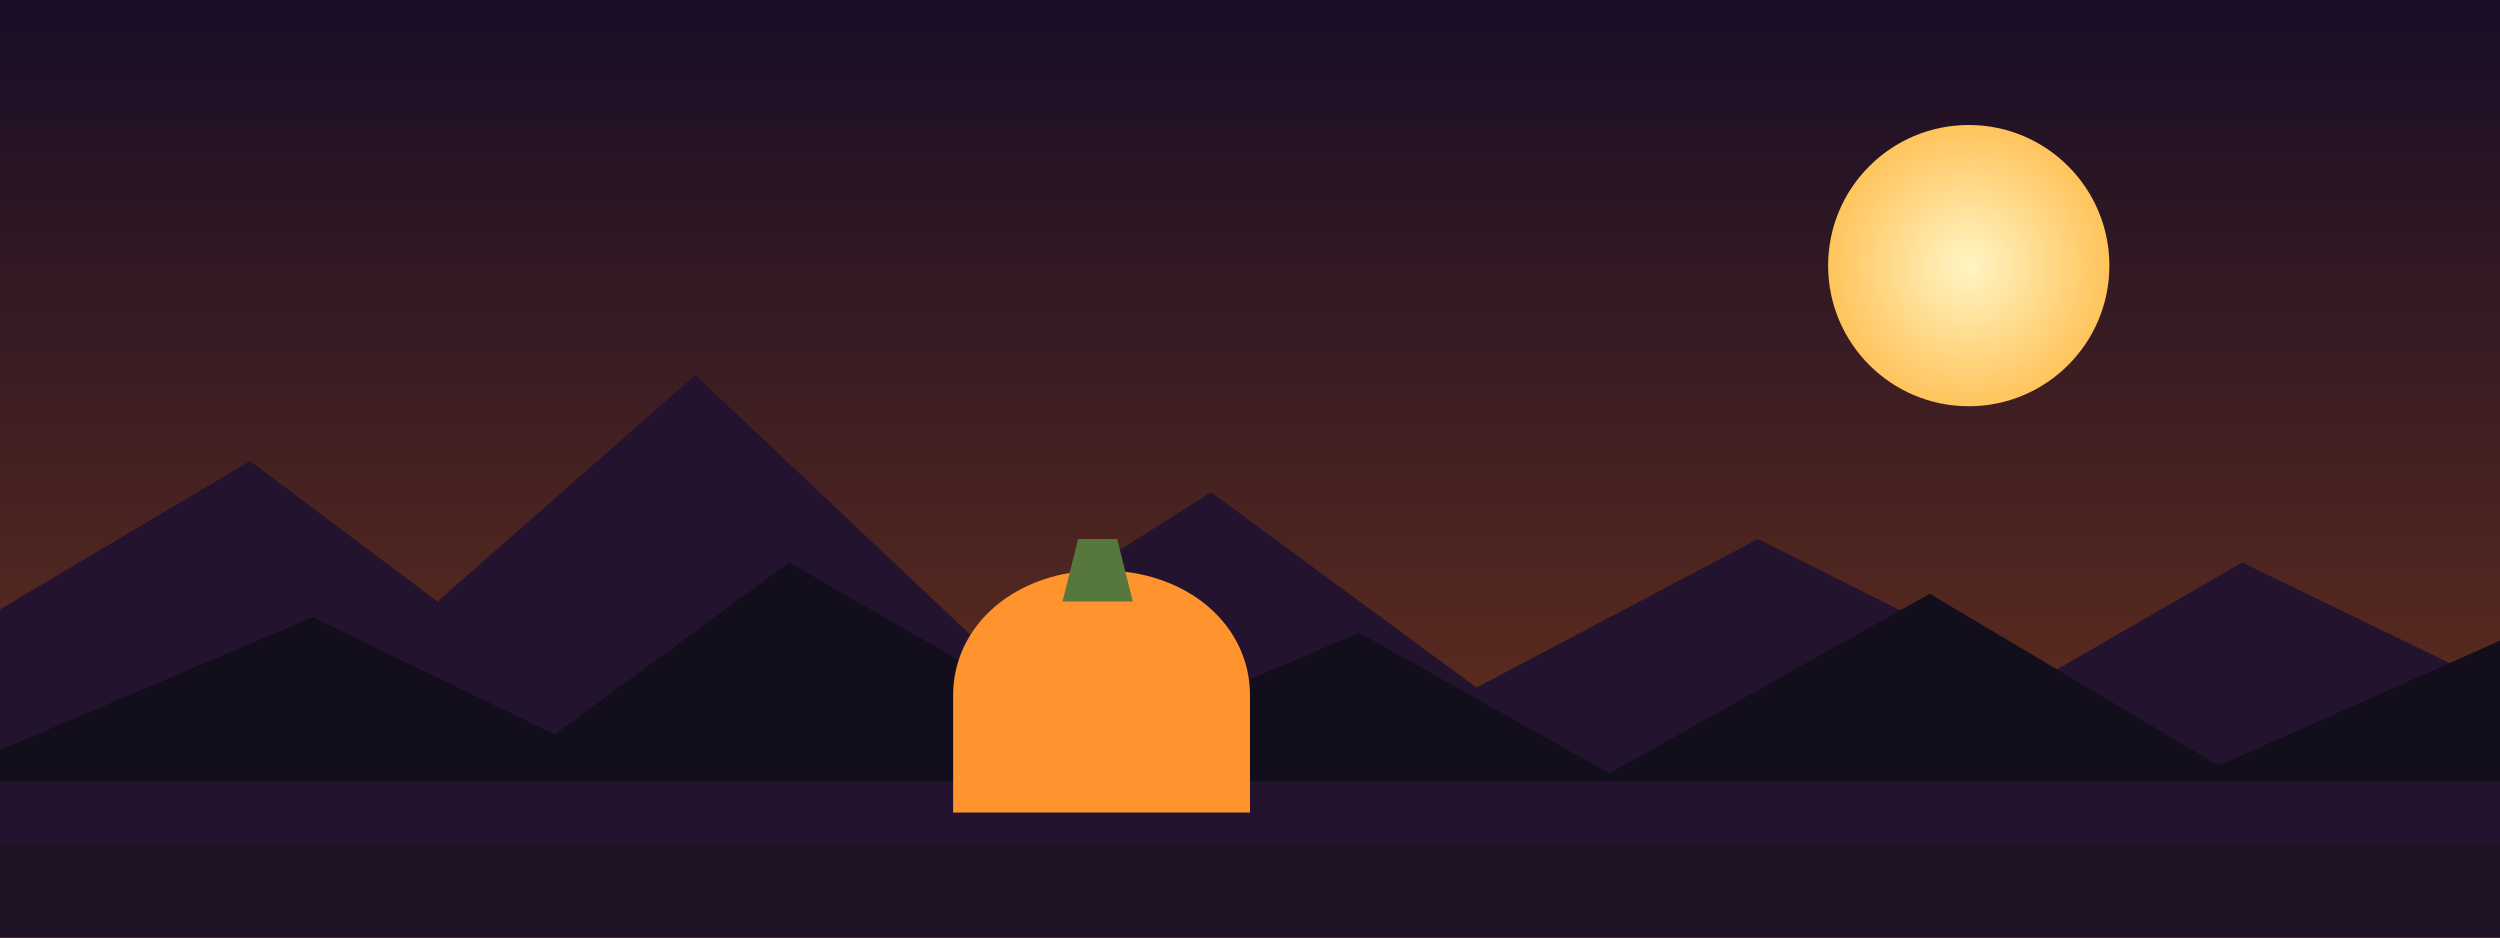
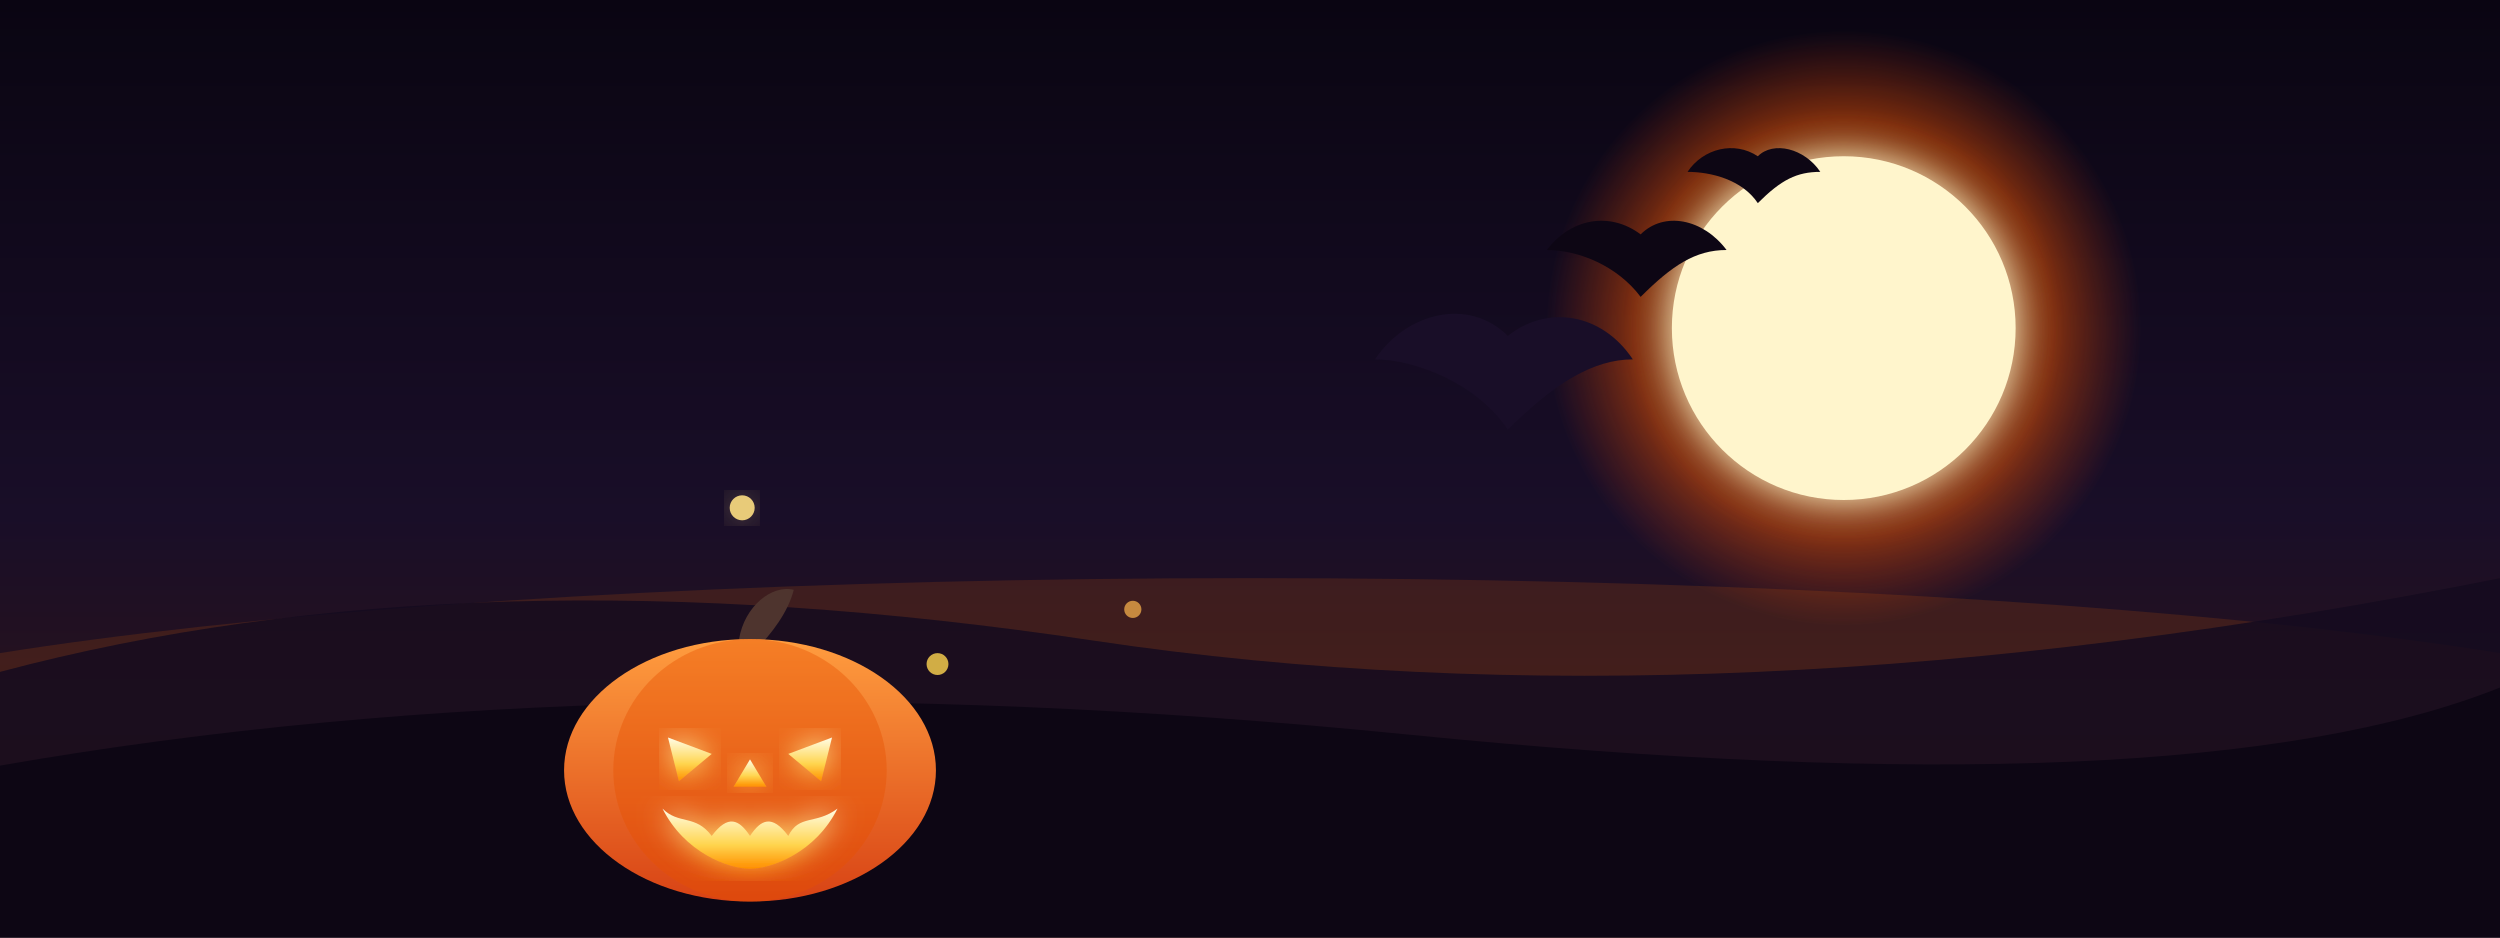
- <svg xmlns="http://www.w3.org/2000/svg" viewBox="0 0 320 120">
+ <svg xmlns="http://www.w3.org/2000/svg" viewBox="0 0 320 120" fill="none">
  <defs>
-     <linearGradient id="sky" x2="0" y2="1">
-       <stop stop-color="#180d27" />
-       <stop offset="1" stop-color="#71351b" />
+     <linearGradient id="hwNightSky" x1="0" y1="0" x2="0" y2="100%">
+       <stop offset="0%" stop-color="#0a0512" />
+       <stop offset="55%" stop-color="#190e28" />
+       <stop offset="100%" stop-color="#381710" />
    </linearGradient>
-     <radialGradient id="moon">
-       <stop stop-color="#fff5c4" />
-       <stop offset="1" stop-color="#ffc45c" />
+     <radialGradient id="hwMoonGlow" cx="50%" cy="50%" r="50%">
+       <stop offset="0%" stop-color="#fff5cc" />
+       <stop offset="35%" stop-color="#ffb347" />
+       <stop offset="70%" stop-color="#e65100" stop-opacity="0.8" />
+       <stop offset="100%" stop-color="#bf360c" stop-opacity="0" />
    </radialGradient>
+     <linearGradient id="hwPumpkinLight" x1="0" y1="0" x2="0" y2="100%">
+       <stop offset="0%" stop-color="#ff9d3f" />
+       <stop offset="100%" stop-color="#d84315" />
+     </linearGradient>
+     <linearGradient id="hwJackFace" x1="0" y1="0" x2="0" y2="100%">
+       <stop offset="0%" stop-color="#fffde7" />
+       <stop offset="60%" stop-color="#ffd54f" />
+       <stop offset="100%" stop-color="#ff8f00" />
+     </linearGradient>
+     <filter id="hwCardGlow" x="-20%" y="-20%" width="140%" height="140%">
+       <feGaussianBlur stdDeviation="2.5" result="blur" />
+       <feComposite in="SourceGraphic" in2="blur" operator="over" />
+     </filter>
  </defs>
-   <path fill="url(#sky)" d="M0 0h320v120H0z" />
-   <circle cx="252" cy="34" r="18" fill="url(#moon)" />
-   <path fill="#24132e" d="m0 78 32-19 24 18 33-29 36 34 30-19 34 25 36-19 36 18 26-15 33 16v32H0z" />
-   <path fill="#120e1b" d="m0 96 40-17 31 15 30-22 40 23 33-14 32 18 41-23 37 22 36-16v18H0z" />
-   <g fill="#ff932e">
-     <path d="M122 89c0-9 8-16 19-16s19 7 19 16v15h-38z" />
-     <path d="m127 88 7-8 4 9zm19 0 7-8 4 9z" />
-     <path d="M138 69h5l2 8h-9z" fill="#56783c" />
+   <rect width="320" height="120" fill="url(#hwNightSky)" />
+   <circle cx="236" cy="42" r="38" fill="url(#hwMoonGlow)" opacity="0.65" />
+   <circle cx="236" cy="42" r="22" fill="#fff5cc" filter="url(#hwCardGlow)" />
+   <ellipse cx="160" cy="98" rx="200" ry="24" fill="#ff6f00" opacity="0.14" />
+   <path d="M0 86 Q60 70 140 82 T320 74 L320 120 L0 120 Z" fill="#140a1e" opacity="0.85" />
+   <path d="M0 98 Q80 84 180 94 T320 88 L320 120 L0 120 Z" fill="#0d0614" />
+   <path d="M198 32 C201 28 206 27 210 30 C213 27 218 28 221 32 C217 32 214 34 210 38 C207 34 202 32 198 32 Z" fill="#0d0614" />
+   <path d="M216 22 C218 19 222 18 225 20 C227 18 231 19 233 22 C230 22 228 23 225 26 C223 23 219 22 216 22 Z" fill="#0d0614" />
+   <path d="M176 46 C180 40 188 38 193 43 C198 39 205 40 209 46 C204 46 199 49 193 55 C189 49 181 46 176 46 Z" fill="#190e28" />
+   <g transform="translate(68, 72) scale(0.7)">
+     <path d="M38 14 C39 8 44 4 48 5 C47 9 44 13 41 16 Z" fill="#4e342e" />
+     <ellipse cx="40" cy="38" rx="34" ry="24" fill="url(#hwPumpkinLight)" />
+     <ellipse cx="40" cy="38" rx="25" ry="24" fill="#e65100" opacity="0.4" />
+     <polygon points="25,32 33,35 27,40" fill="url(#hwJackFace)" filter="url(#hwCardGlow)" />
+     <polygon points="55,32 47,35 53,40" fill="url(#hwJackFace)" filter="url(#hwCardGlow)" />
+     <polygon points="40,36 37,41 43,41" fill="url(#hwJackFace)" filter="url(#hwCardGlow)" />
+     <path d="M24 45 C28 53 36 56 40 56 C44 56 52 53 56 45 C52 48 49 46 47 50 C44 46 42 47 40 50 C38 47 36 46 33 50 C30 46 27 48 24 45 Z" fill="url(#hwJackFace)" filter="url(#hwCardGlow)" />
  </g>
-   <path fill="#201225" d="M0 108h320v12H0z" />
+   <circle cx="120" cy="85" r="1.4" fill="#ffd54f" opacity="0.8" />
+   <circle cx="145" cy="78" r="1.1" fill="#ffb74d" opacity="0.7" />
+   <circle cx="95" cy="65" r="1.6" fill="#ffe082" opacity="0.9" filter="url(#hwCardGlow)" />
</svg>
